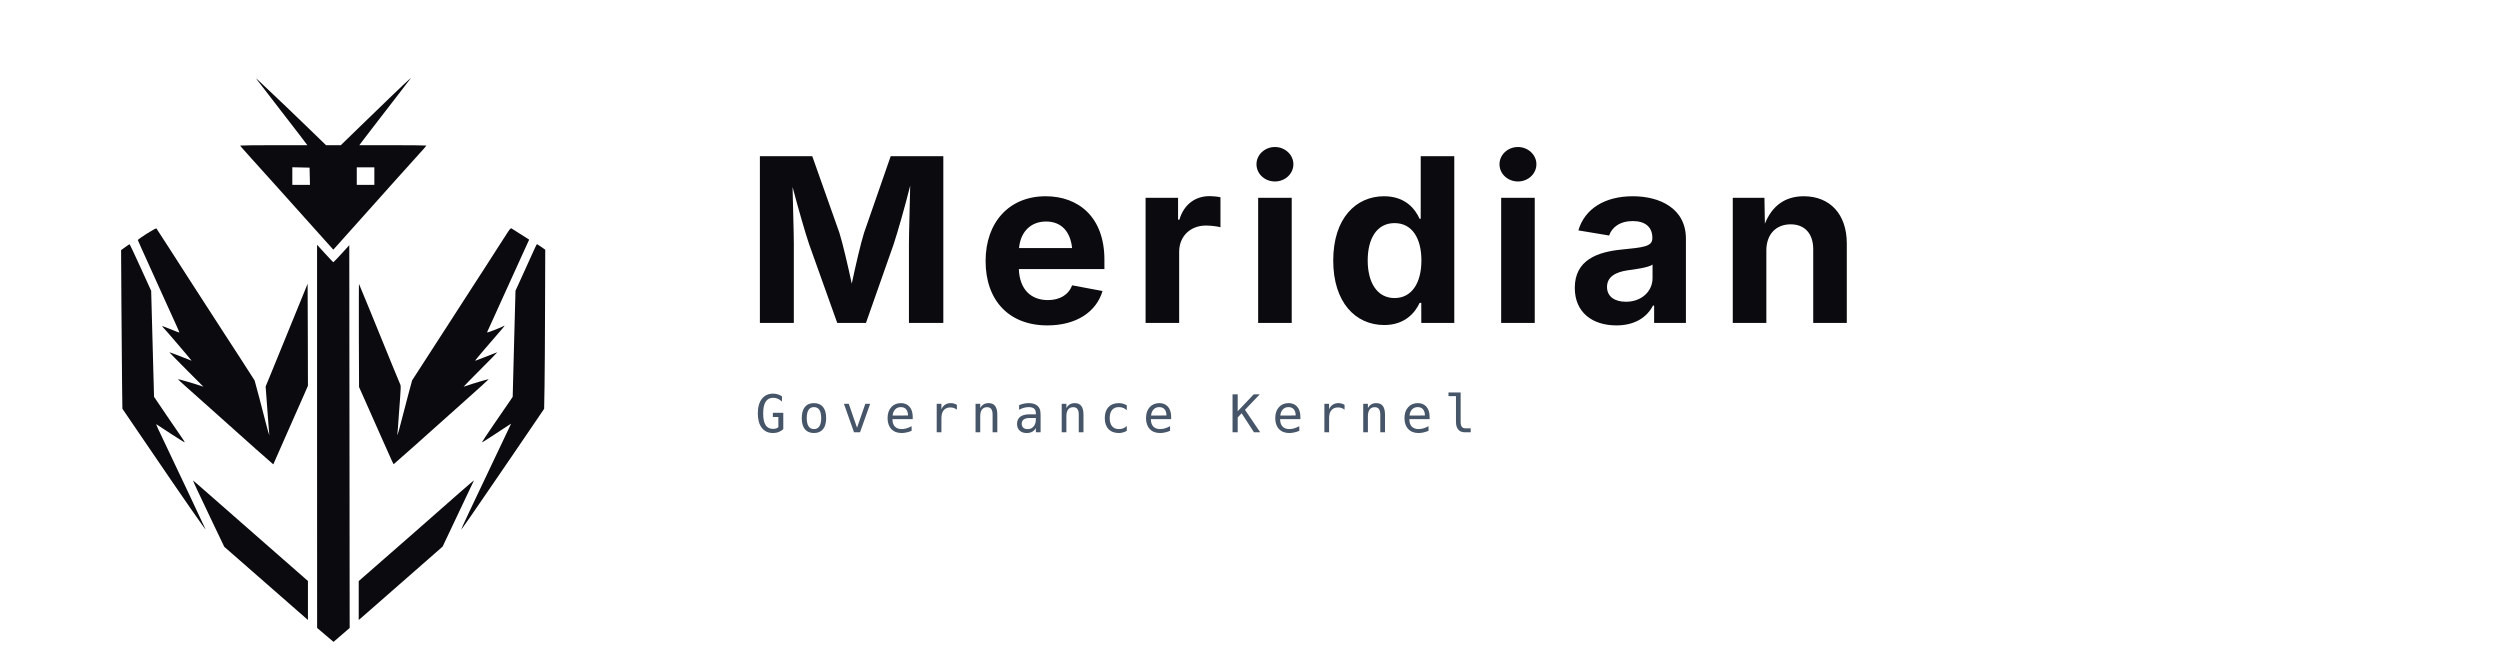
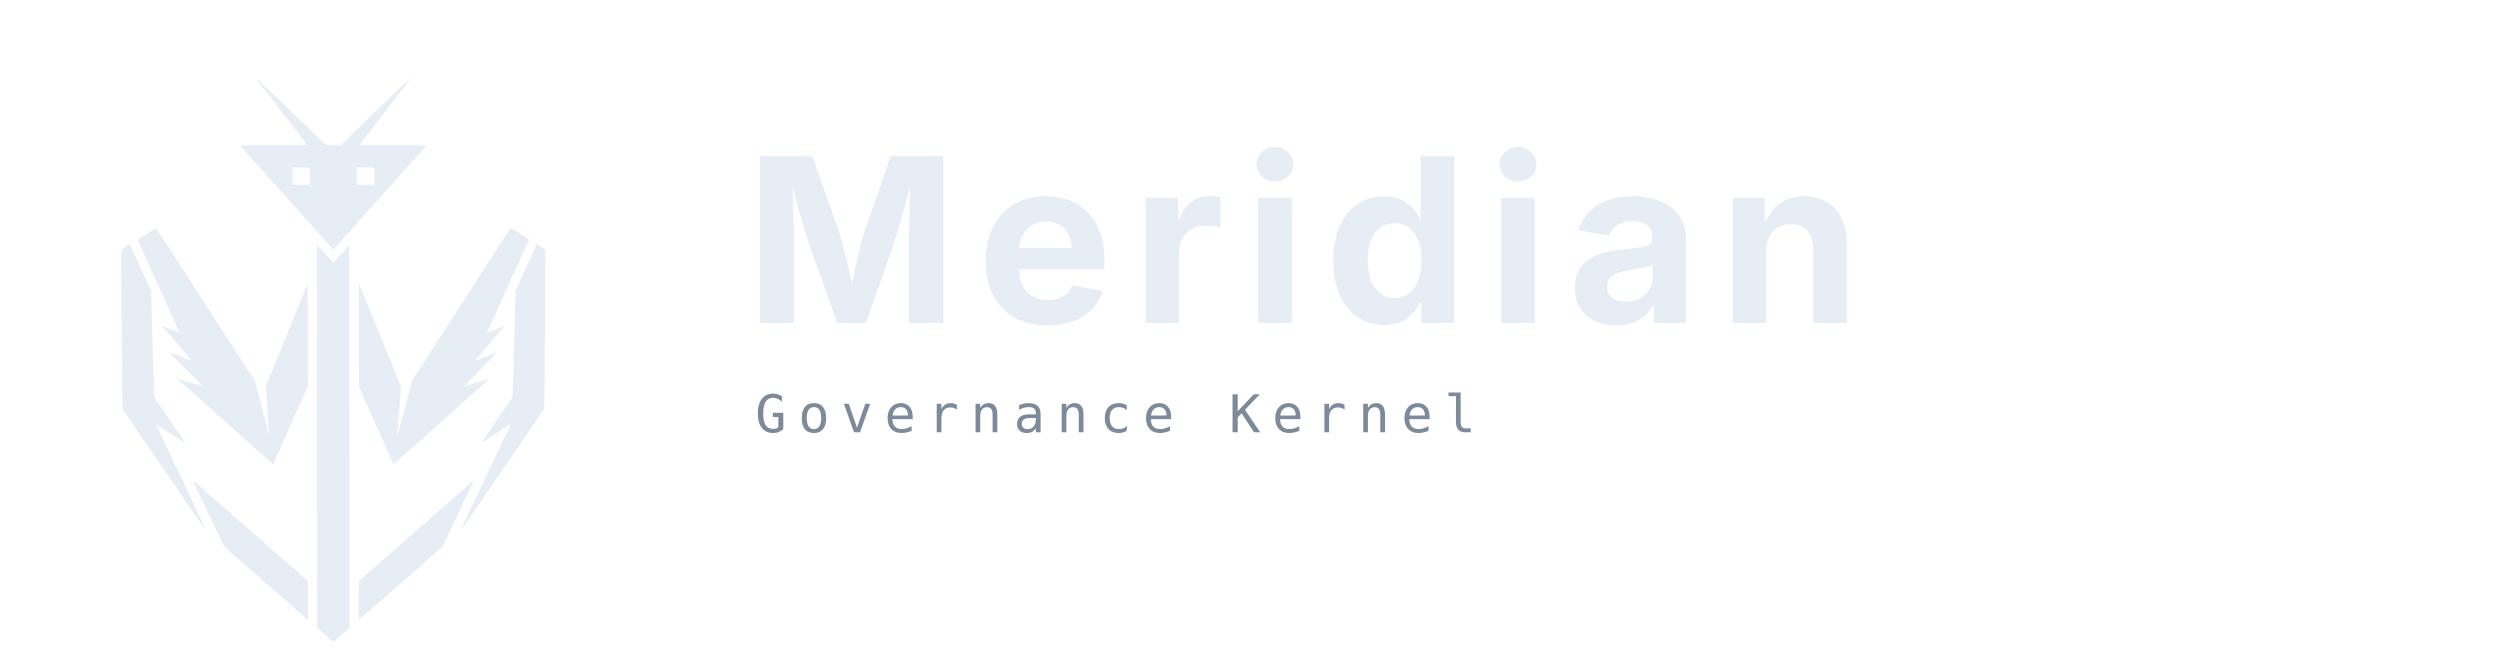
<svg xmlns="http://www.w3.org/2000/svg" viewBox="0 0 960 256" role="img" aria-labelledby="title desc">
  <defs>
    <style>
-       .mk { fill: #0a0a0f; }
-       .word { fill: #0a0a0f; font: 700 88px/1 'Space Grotesk', Inter, sans-serif; letter-spacing: 7px; }
-       .accent { fill: #475569; font: 500 20px/1 'JetBrains Mono', monospace; letter-spacing: 4.5px; text-transform: uppercase; }
-       @media (prefers-color-scheme: dark) {
-         .mk { fill: #e0e0e0; }
-         .word { fill: #e0e0e0; }
-         .accent { fill: #666; }
-       }
+       .mk { fill: #e6edf5; }
+       .word { fill: #e6edf5; font: 700 88px/1 'Space Grotesk', Inter, sans-serif; letter-spacing: 7px; }
+       .accent { fill: #7d8a99; font: 500 20px/1 'JetBrains Mono', monospace; letter-spacing: 4.5px; text-transform: uppercase; }
    </style>
  </defs>
  <g transform="translate(0,0) scale(0.25)">
    <path class="mk" d="M394.4 122c14.8 19.1 57.6 74.6 66.5 86.2l11.2 14.8h-51.5c-28.4 0-51.6.3-51.6.6 0 .6 2.1 3 17 19.6 4.7 5.1 20.7 22.9 35.5 39.4 33.1 36.7 84.3 93.8 87.8 97.9l2.6 3 1.9-2c1.9-2 62.2-69.4 95.6-106.9 9.9-11.1 24.2-26.9 31.8-35.3 7.6-8.3 13.8-15.4 13.8-15.7s-23.2-.6-51.5-.6h-51.6l7.8-10.3c4.2-5.6 16.1-21 26.3-34.2s21.7-28.1 25.5-33c3.7-5 9.8-12.8 13.4-17.5l6.6-8.5-4 3.4c-4.5 3.8-34.9 33-76.4 73.3L523.5 223h-22.7l-27.7-26.8c-23.7-23-37.1-35.8-75-71.6-4.1-3.9-5.4-4.8-3.7-2.6m81.4 148.7.3 13.3H449v-27.1l13.3.3 13.2.3zm99.2-.2V284h-27v-27h27zm-349.5 88.4c-7.7 4.9-13.9 9.3-13.8 9.8s2.6 6.3 5.6 12.8c3 6.6 10.7 23.7 17.2 38s15 33.2 19 42c17.5 38.3 22.3 49 22 49.3-.2.2-6.2-2.1-13.4-5.1S249 500.6 249 501c0 .3 1.2 1.7 2.6 3.1 2.2 2 37 42.6 41.3 48.2l1.4 1.8-5.4-2.2c-13.7-5.4-28.1-10.9-28.7-10.9-.4 0 11.2 11.9 25.8 26.5l26.5 26.6-4.5-1.6c-7-2.5-34.4-10.5-34.7-10.1-.2.2 6.5 6.4 14.9 13.8 8.4 7.5 20.3 18 26.3 23.4 74.3 66.5 102 91.1 103.6 92.2l1.8 1.4 1.4-3.4c.8-1.8 10-22.7 20.4-46.3 10.5-23.7 21.8-49.3 25.2-57l6.1-14-.2-78.4-.3-78.3-6.4 15.8c-9 22.3-38.6 94.7-49.2 120.5l-8.9 21.6 1.9 25.4c1.1 14 2.3 29.7 2.6 34.9s.8 10.6 1 12l.4 2.5-.9-2c-.5-1.1-2.3-7.6-4.1-14.5-1.7-6.9-6.4-24.9-10.4-40.1l-7.4-27.5-19.6-30.5c-10.9-16.7-24.3-37.5-29.9-46.1-5.5-8.7-16-24.9-23.3-36-7.3-11.2-15.5-23.9-18.3-28.3s-8.6-13.4-12.9-20-16.4-25.5-27-42-19.6-30.3-19.9-30.7c-.4-.4-7 3.3-14.7 8.1m555.3-3.6c-2 2.9-8.3 12.6-14 21.7-5.8 9.1-16.1 25-22.8 35.5-6.8 10.4-16.7 25.7-22 34-5.3 8.2-18.8 29.2-30 46.5s-29.1 45-39.7 61.4L633 584.3l-5.7 21.1c-3.1 11.6-8 30.2-10.8 41.3-2.8 11.2-5.5 20.6-5.9 21-.4.5-.5-.3-.2-1.7s1-10.4 1.6-20 1.8-25.5 2.6-35.2c.9-11.3 1.1-18.4.5-19.5-.9-1.8-16.3-39.3-46.6-113.8-9.2-22.5-16.9-41.2-17.1-41.4-.2-.3-.3 35.3-.2 79l.3 79.4 9.6 21.5c5.3 11.8 15.8 35.4 23.3 52.5 17 38.3 19.8 44.5 20.3 44.5.2 0 15.5-13.6 34.1-30.1 18.5-16.6 51.4-45.9 73-65.2 21.6-19.2 39.1-35.1 38.9-35.3-.3-.4-26.3 7.3-33.6 10-2.4.9-4.6 1.6-5 1.6-.3 0 11.3-11.9 25.9-26.5s26.2-26.5 25.9-26.5c-.4 0-28.1 10.8-32.6 12.7-.7.3-1.3.2-1.3-.1 0-.5 22-26.4 38.2-44.9 6.4-7.2 8.4-10.2 5.6-8-2 1.5-24.9 10.5-25.5 10-.2-.3.7-2.8 2.2-5.6 1.4-2.9 4.4-9.3 6.6-14.4 2.3-5.1 6.2-13.9 8.9-19.7s11.4-24.9 19.3-42.5c8-17.6 17.4-38.4 21-46.2l6.5-14.2-4.2-2.7c-3.3-2.2-17.8-11.4-23.2-14.7-.6-.4-2.6 1.5-4.6 4.6m-588.6 24.4-6.2 4.5.5 84.6c.3 46.6.7 101.4 1 121.9l.5 37.1 10.2 15c5.7 8.3 19.7 28.9 31.3 45.9 49.2 72.4 87.3 127.3 86.2 124.3-.7-1.9-49.9-106.2-59.7-126.5-13.7-28.5-16.9-35.6-15.7-34.8.7.4 10.6 6.9 22.1 14.5 11.6 7.5 21.2 13.6 21.4 13.3.2-.2-1.6-3.2-4.1-6.7-2.4-3.5-13.1-19.1-23.8-34.8l-19.3-28.5-.8-29.5c-.4-16.2-1.4-52.9-2.2-81.4l-1.4-51.9-16.3-35.8c-9-19.8-16.6-35.9-16.9-35.8-.3 0-3.3 2.1-6.8 4.6m629.3 1.5c-4 9.1-21.7 47.9-26 57.3l-3.7 8-2.2 81.5-2.1 81.5-5.4 8c-3 4.4-13.7 20.1-23.9 34.8-10.1 14.8-18.2 27-18 27.2.2.3 8.7-5.1 18.9-11.8 10.1-6.8 20.1-13.3 22.2-14.6l3.7-2.3-4.4 9.4c-2.4 5.1-13.7 28.9-25.1 52.8-30.7 64.4-47.6 100.3-47.2 100.6.3.3 20.8-29.1 49.3-71 8.2-12 23-33.6 32.9-48.1s24.1-35.4 31.6-46.4l13.7-20.2.6-34.2c.3-18.8.7-73.8.8-122.2l.3-87.9-6-4.3c-3.3-2.3-6.3-4.2-6.6-4.3-.4 0-1.9 2.8-3.4 6.2" />
    <path class="mk" d="m487 670.2.1 294.3 12.6 10.7 12.6 10.7 8.6-7.4c4.7-4 10.3-8.8 12.4-10.7l3.8-3.3-.3-294-.3-293.9-12 13.2c-6.6 7.3-12.3 13.1-12.6 13-.4-.2-6.1-6.3-12.8-13.6L487 376zm-184.5 81.5c3.5 7.6 14.4 30.5 24.2 51l17.8 37.2 42.1 36.8c23.1 20.2 51.2 44.9 62.5 54.7 11.2 9.8 21.2 18.6 22.2 19.4l1.7 1.5v-59.9l-65.2-57.1c-35.9-31.4-75.6-66.2-88.1-77.2-12.5-11.1-23-20.1-23.2-20.1s2.5 6.2 6 13.7m401.3 6.9c-25 22.2-107.4 94.3-135.6 118.9l-17.2 15v59.7l1.7-1.3c.9-.8 20.4-17.8 43.2-37.8 22.9-20 51.1-44.8 62.8-55l21.2-18.6 22.7-48c12.5-26.4 23.3-49.2 24.1-50.8.7-1.5 1.2-2.7.9-2.7-.2 0-10.9 9.3-23.8 20.6" />
  </g>
  <text x="286" y="124" class="word">Meridian</text>
  <text x="290" y="166" class="accent">Governance Kernel</text>
</svg>
